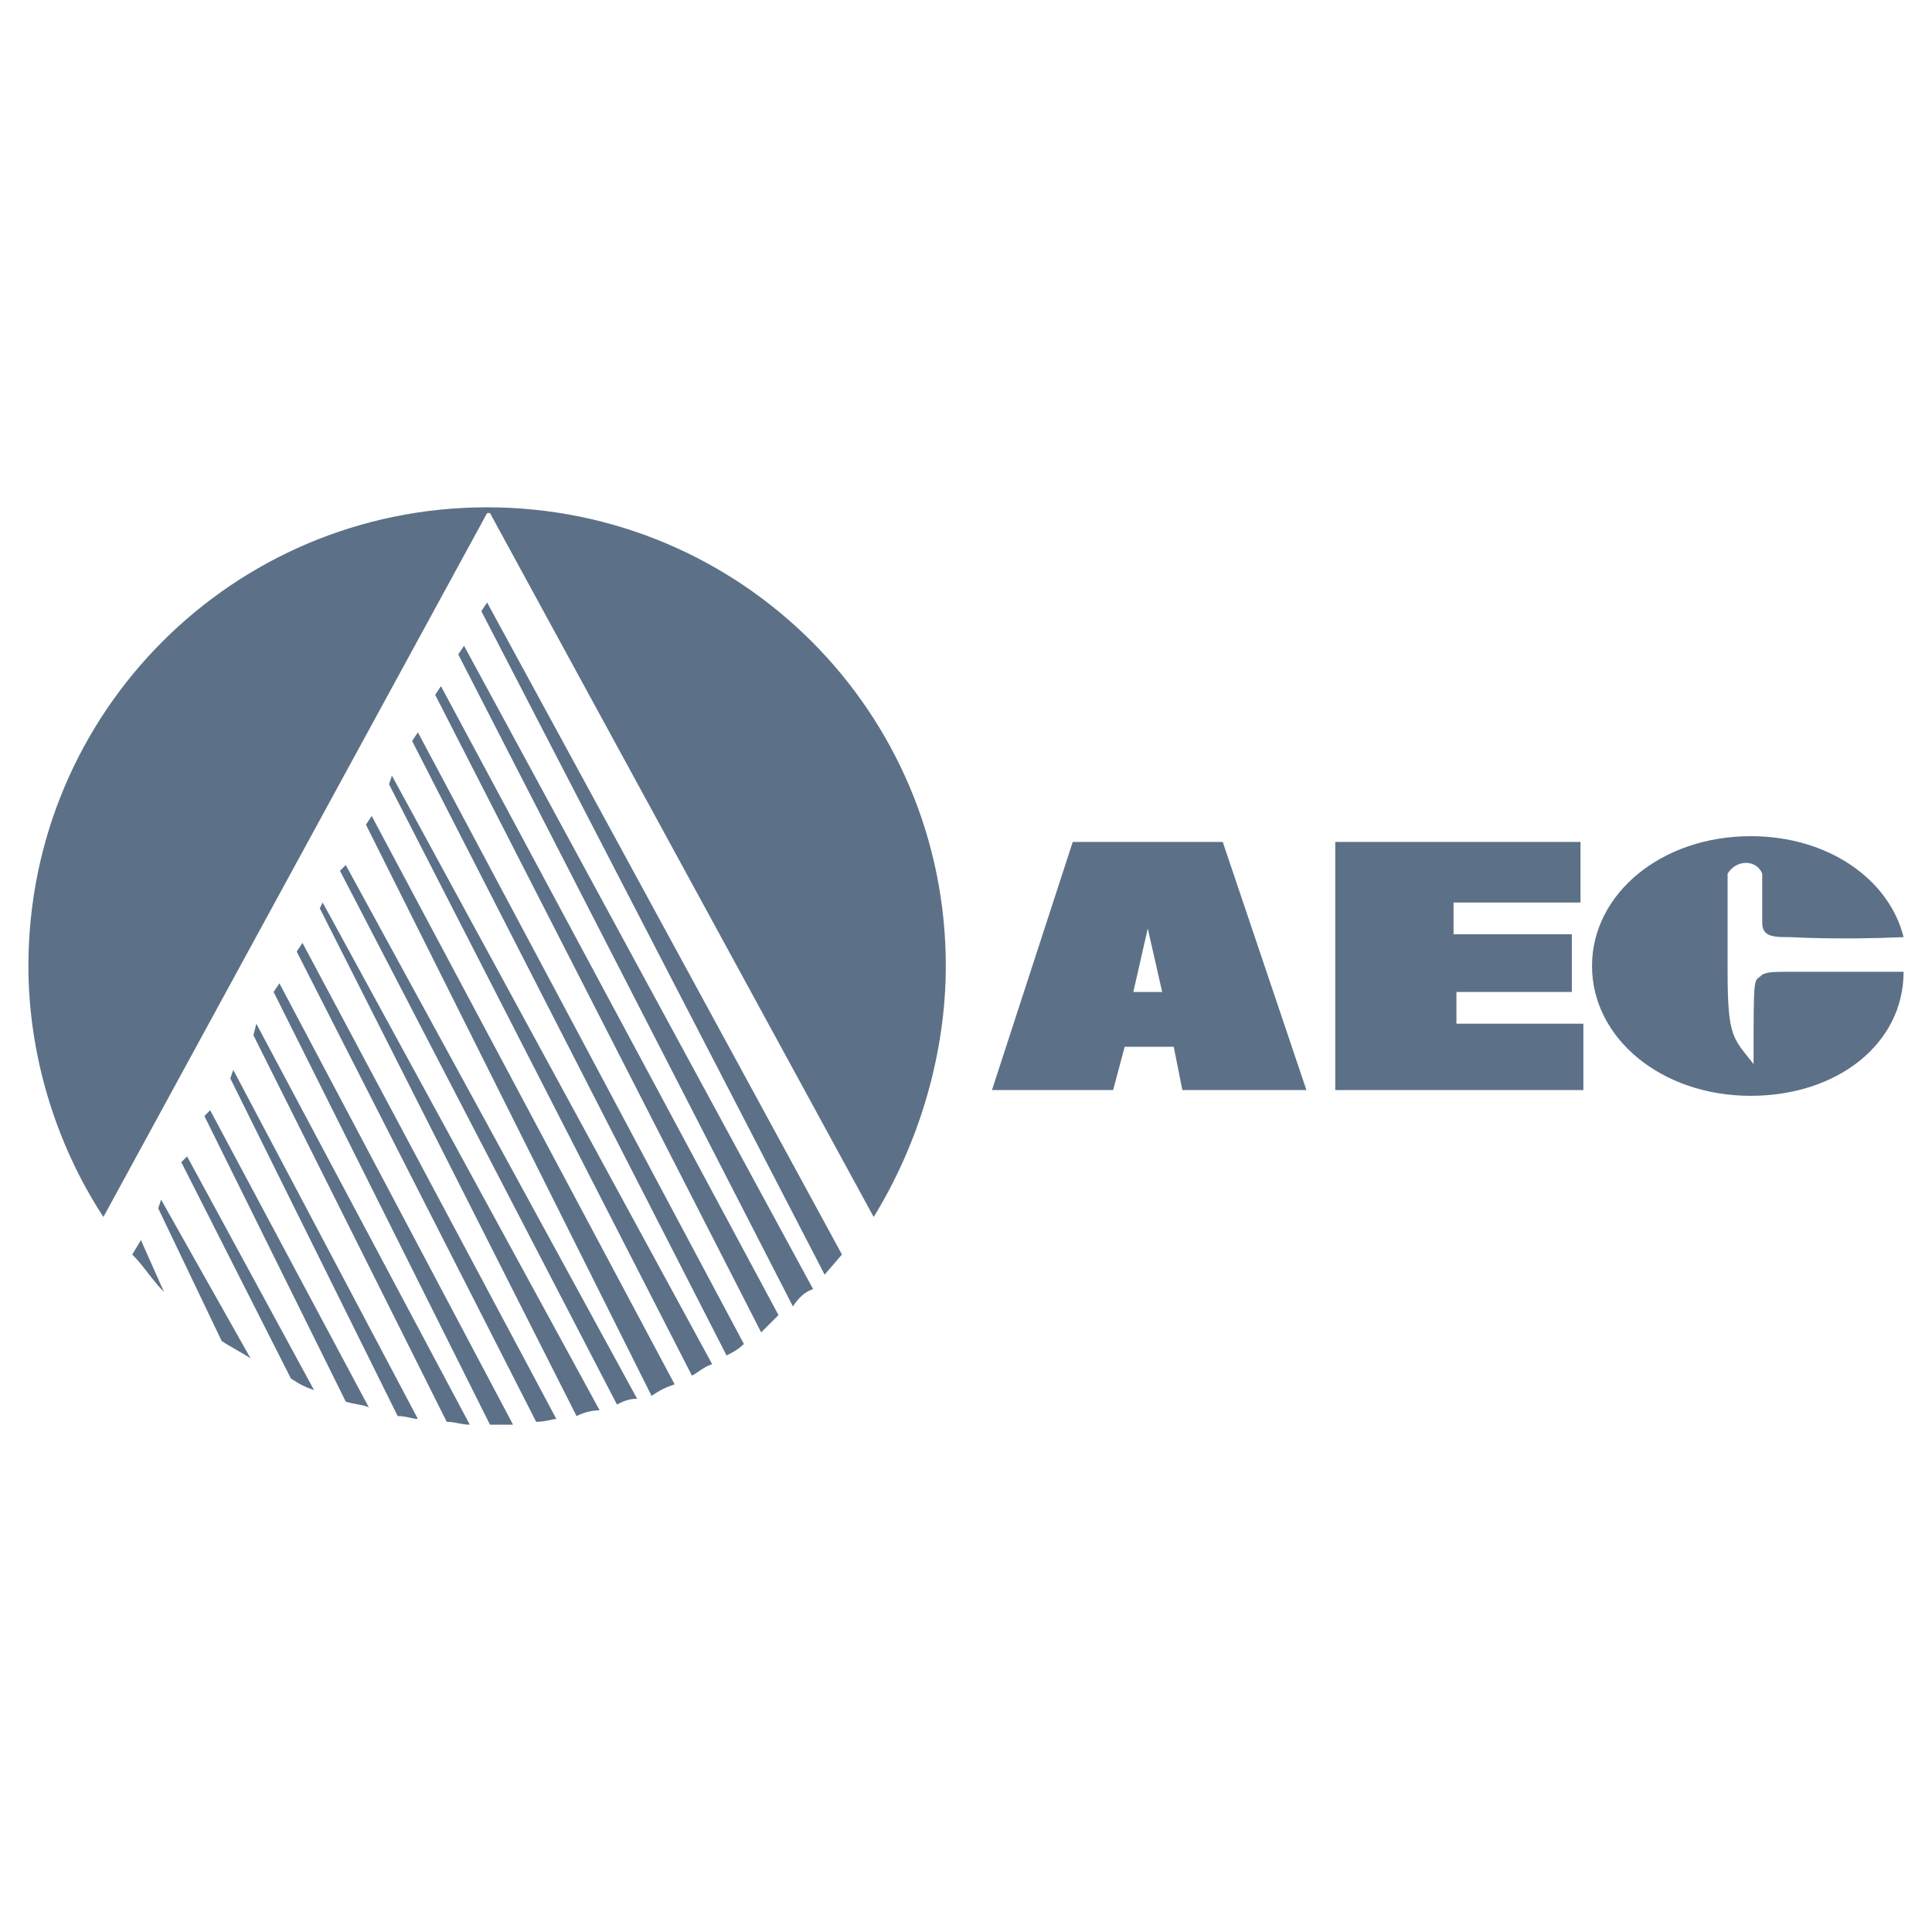
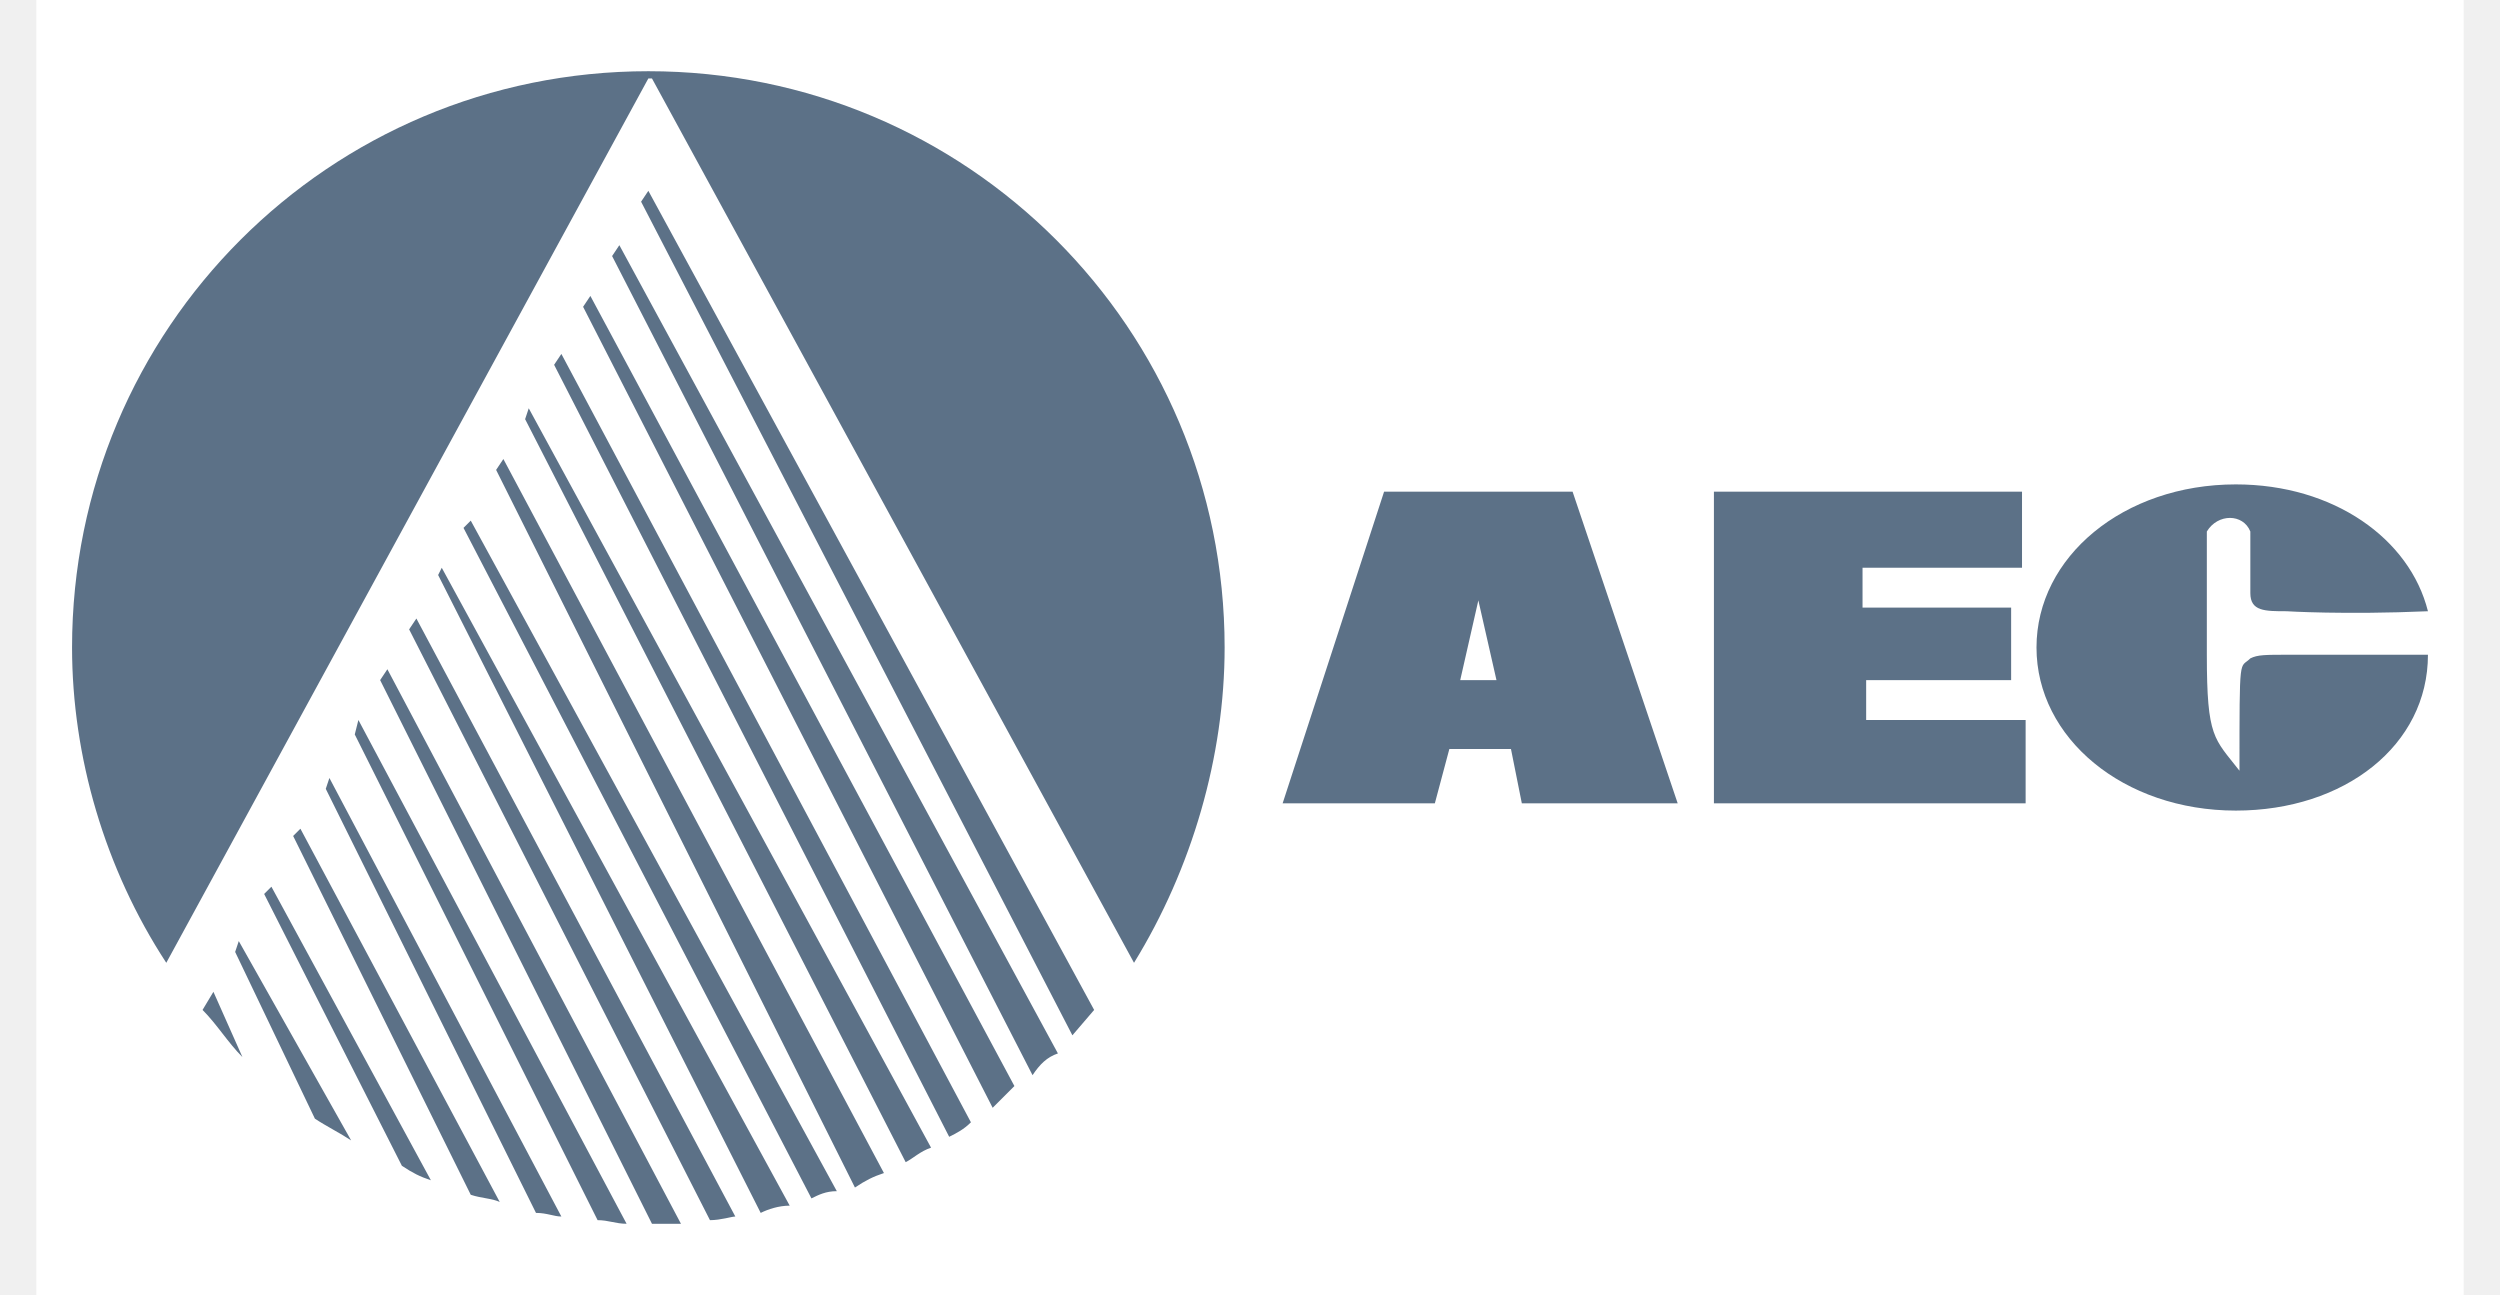
- <svg xmlns="http://www.w3.org/2000/svg" width="2500" height="2500" viewBox="0 0 192.756 192.756">
+ <svg xmlns="http://www.w3.org/2000/svg" width="1000" height="518" viewBox="-2.888 44.98 198.532 102.797">
  <g fill-rule="evenodd" clip-rule="evenodd">
    <path fill="#fff" d="M0 0h192.756v192.756H0V0z" />
    <path d="M13.197 125.16c1.151 1.152 2.015 2.592 3.166 3.742l-2.303-5.182-.863 1.44zM69.035 137.25c.575-.289 1.151-.863 2.015-1.152L39.101 77.382l-.288.863 30.222 59.005zM22.119 133.795c.863.576 2.015 1.152 2.878 1.727l-8.923-15.83-.288.863 6.333 13.24zM29.027 137.537c.863.576 1.439.863 2.303 1.15l-12.665-23.312-.576.576 10.938 21.586zM20.392 111.346l14.104 28.494c.863.287 1.727.287 2.303.576L20.968 110.77l-.576.576zM39.676 141.279c.863 0 1.439.287 2.015.287L23.27 106.74l-.288.863 16.694 33.676zM44.569 141.855c.864 0 1.439.287 2.303.287l-21.299-40.008-.288 1.15 19.284 38.571zM48.887 142.143h2.302L27.875 98.105l-.575.864 21.587 43.174zM53.492 141.855c.863 0 1.727-.289 2.014-.289l-25.328-47.49-.576.863 23.89 46.916zM57.521 141.279c.576-.289 1.439-.576 2.303-.576L32.193 90.046l-.288.576 25.616 50.657zM61.551 140.127c.575-.287 1.151-.574 2.015-.574l-29.07-53.249-.576.576 27.631 53.247zM65.005 139.264c.864-.576 1.439-.863 2.303-1.15L37.086 81.411l-.576.864 28.495 56.989zM41.116 73.928l31.373 61.307c.575-.287 1.151-.576 1.727-1.15l-32.524-61.02-.576.863zM77.669 131.205L43.994 68.459l-.576.864 32.524 63.609 1.727-1.727zM45.721 65.293l33.388 65.049c.576-.863 1.151-1.439 2.015-1.727L46.296 64.429l-.575.864zM84.001 125.16L48.599 60.112l-.576.864 34.251 66.2 1.727-2.016z" fill="#5c7187" />
    <path d="M48.599 51.189h.288l38.28 70.229c4.605-7.482 7.196-16.404 7.196-25.04 0-25.329-20.436-45.764-45.764-45.764-25.329 0-45.765 20.436-45.765 45.764 0 8.636 2.591 17.558 7.483 25.04l38.282-70.229zM133.219 84.001v24.753h24.754v-6.619h-12.664v-3.166h11.513v-5.757h-11.801v-3.166h12.665v-6.045h-24.467zM113.936 104.438h-1.727l-1.152 4.316H98.969l8.058-24.753h14.967l8.348 24.753h-12.377l-.863-4.316h-3.166v-5.469h2.015l-1.439-6.333-1.44 6.333h.864v5.469zM189.922 96.953c0 7.195-6.621 12.377-15.256 12.377-8.922 0-15.83-5.756-15.83-12.952s6.908-12.952 15.83-12.952c7.771 0 13.816 4.317 15.256 10.073-6.621.288-11.227 0-11.227 0-1.727 0-2.877 0-2.877-1.439v-4.893c-.576-1.439-2.59-1.439-3.455 0v9.786c0 6.621.576 6.621 2.592 9.211 0-9.498 0-8.059.863-8.922.576-.289 1.15-.289 3.166-.289h10.938z" fill="#5c7187" />
  </g>
</svg>
